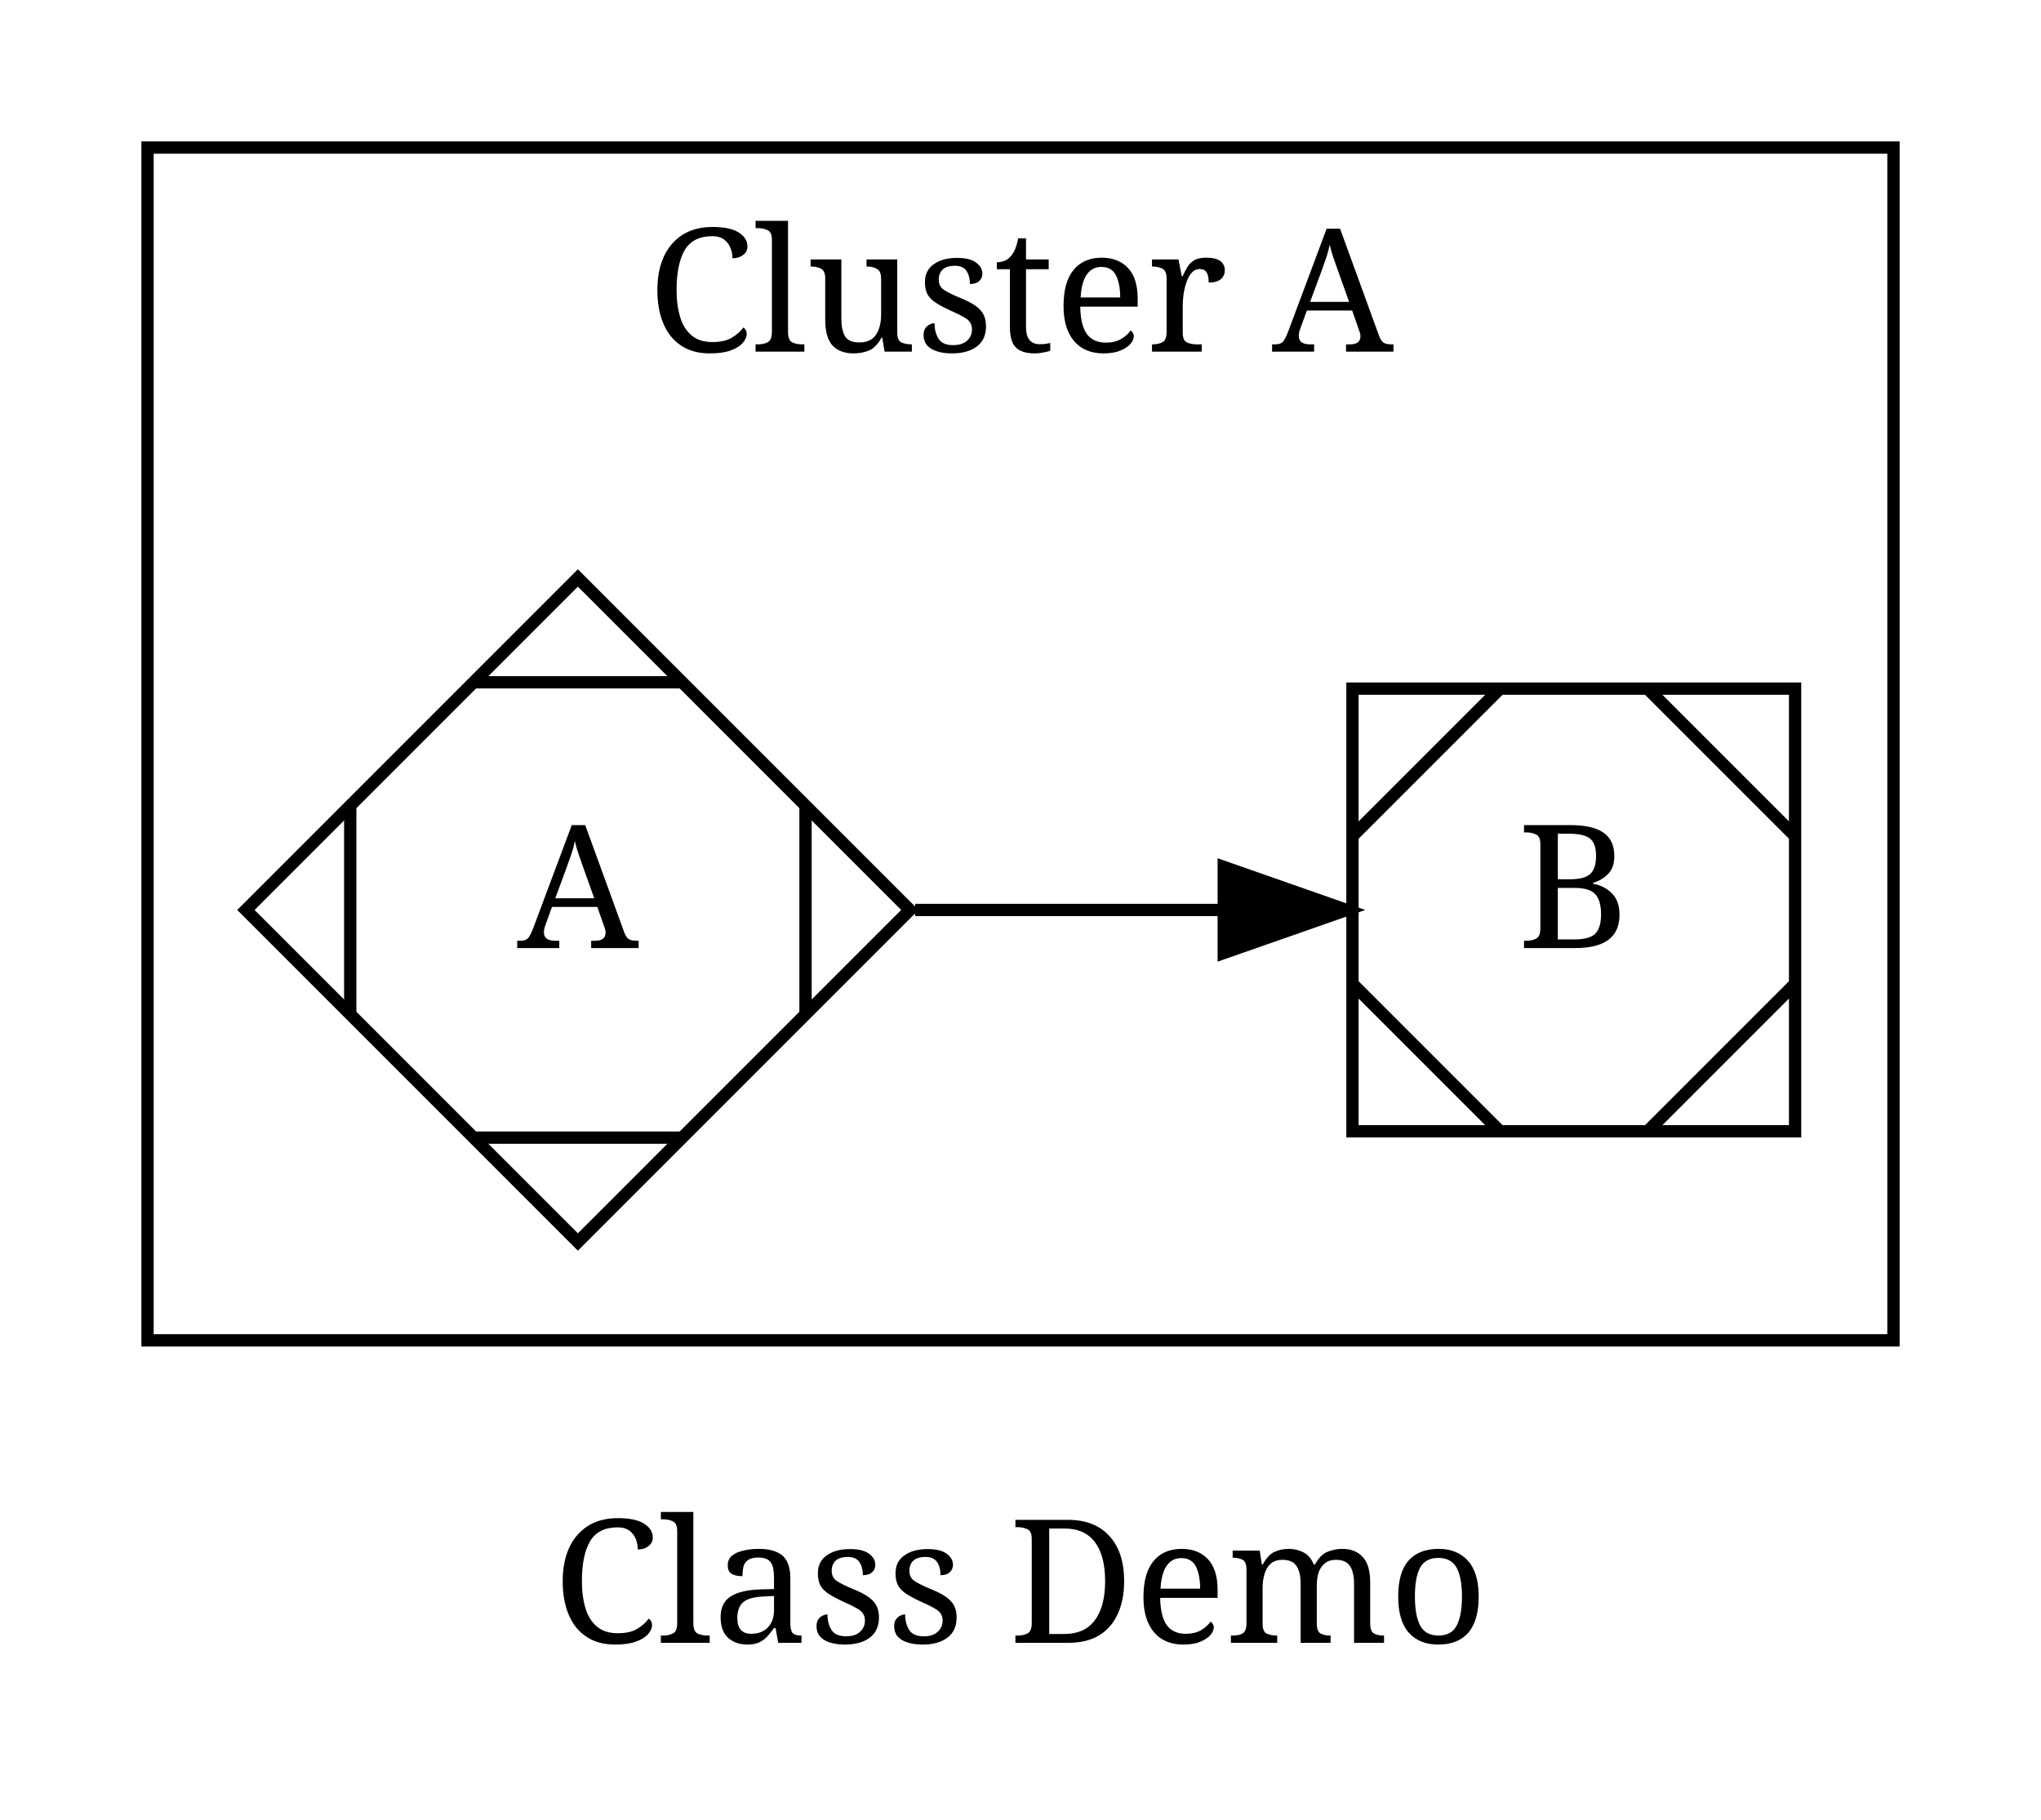
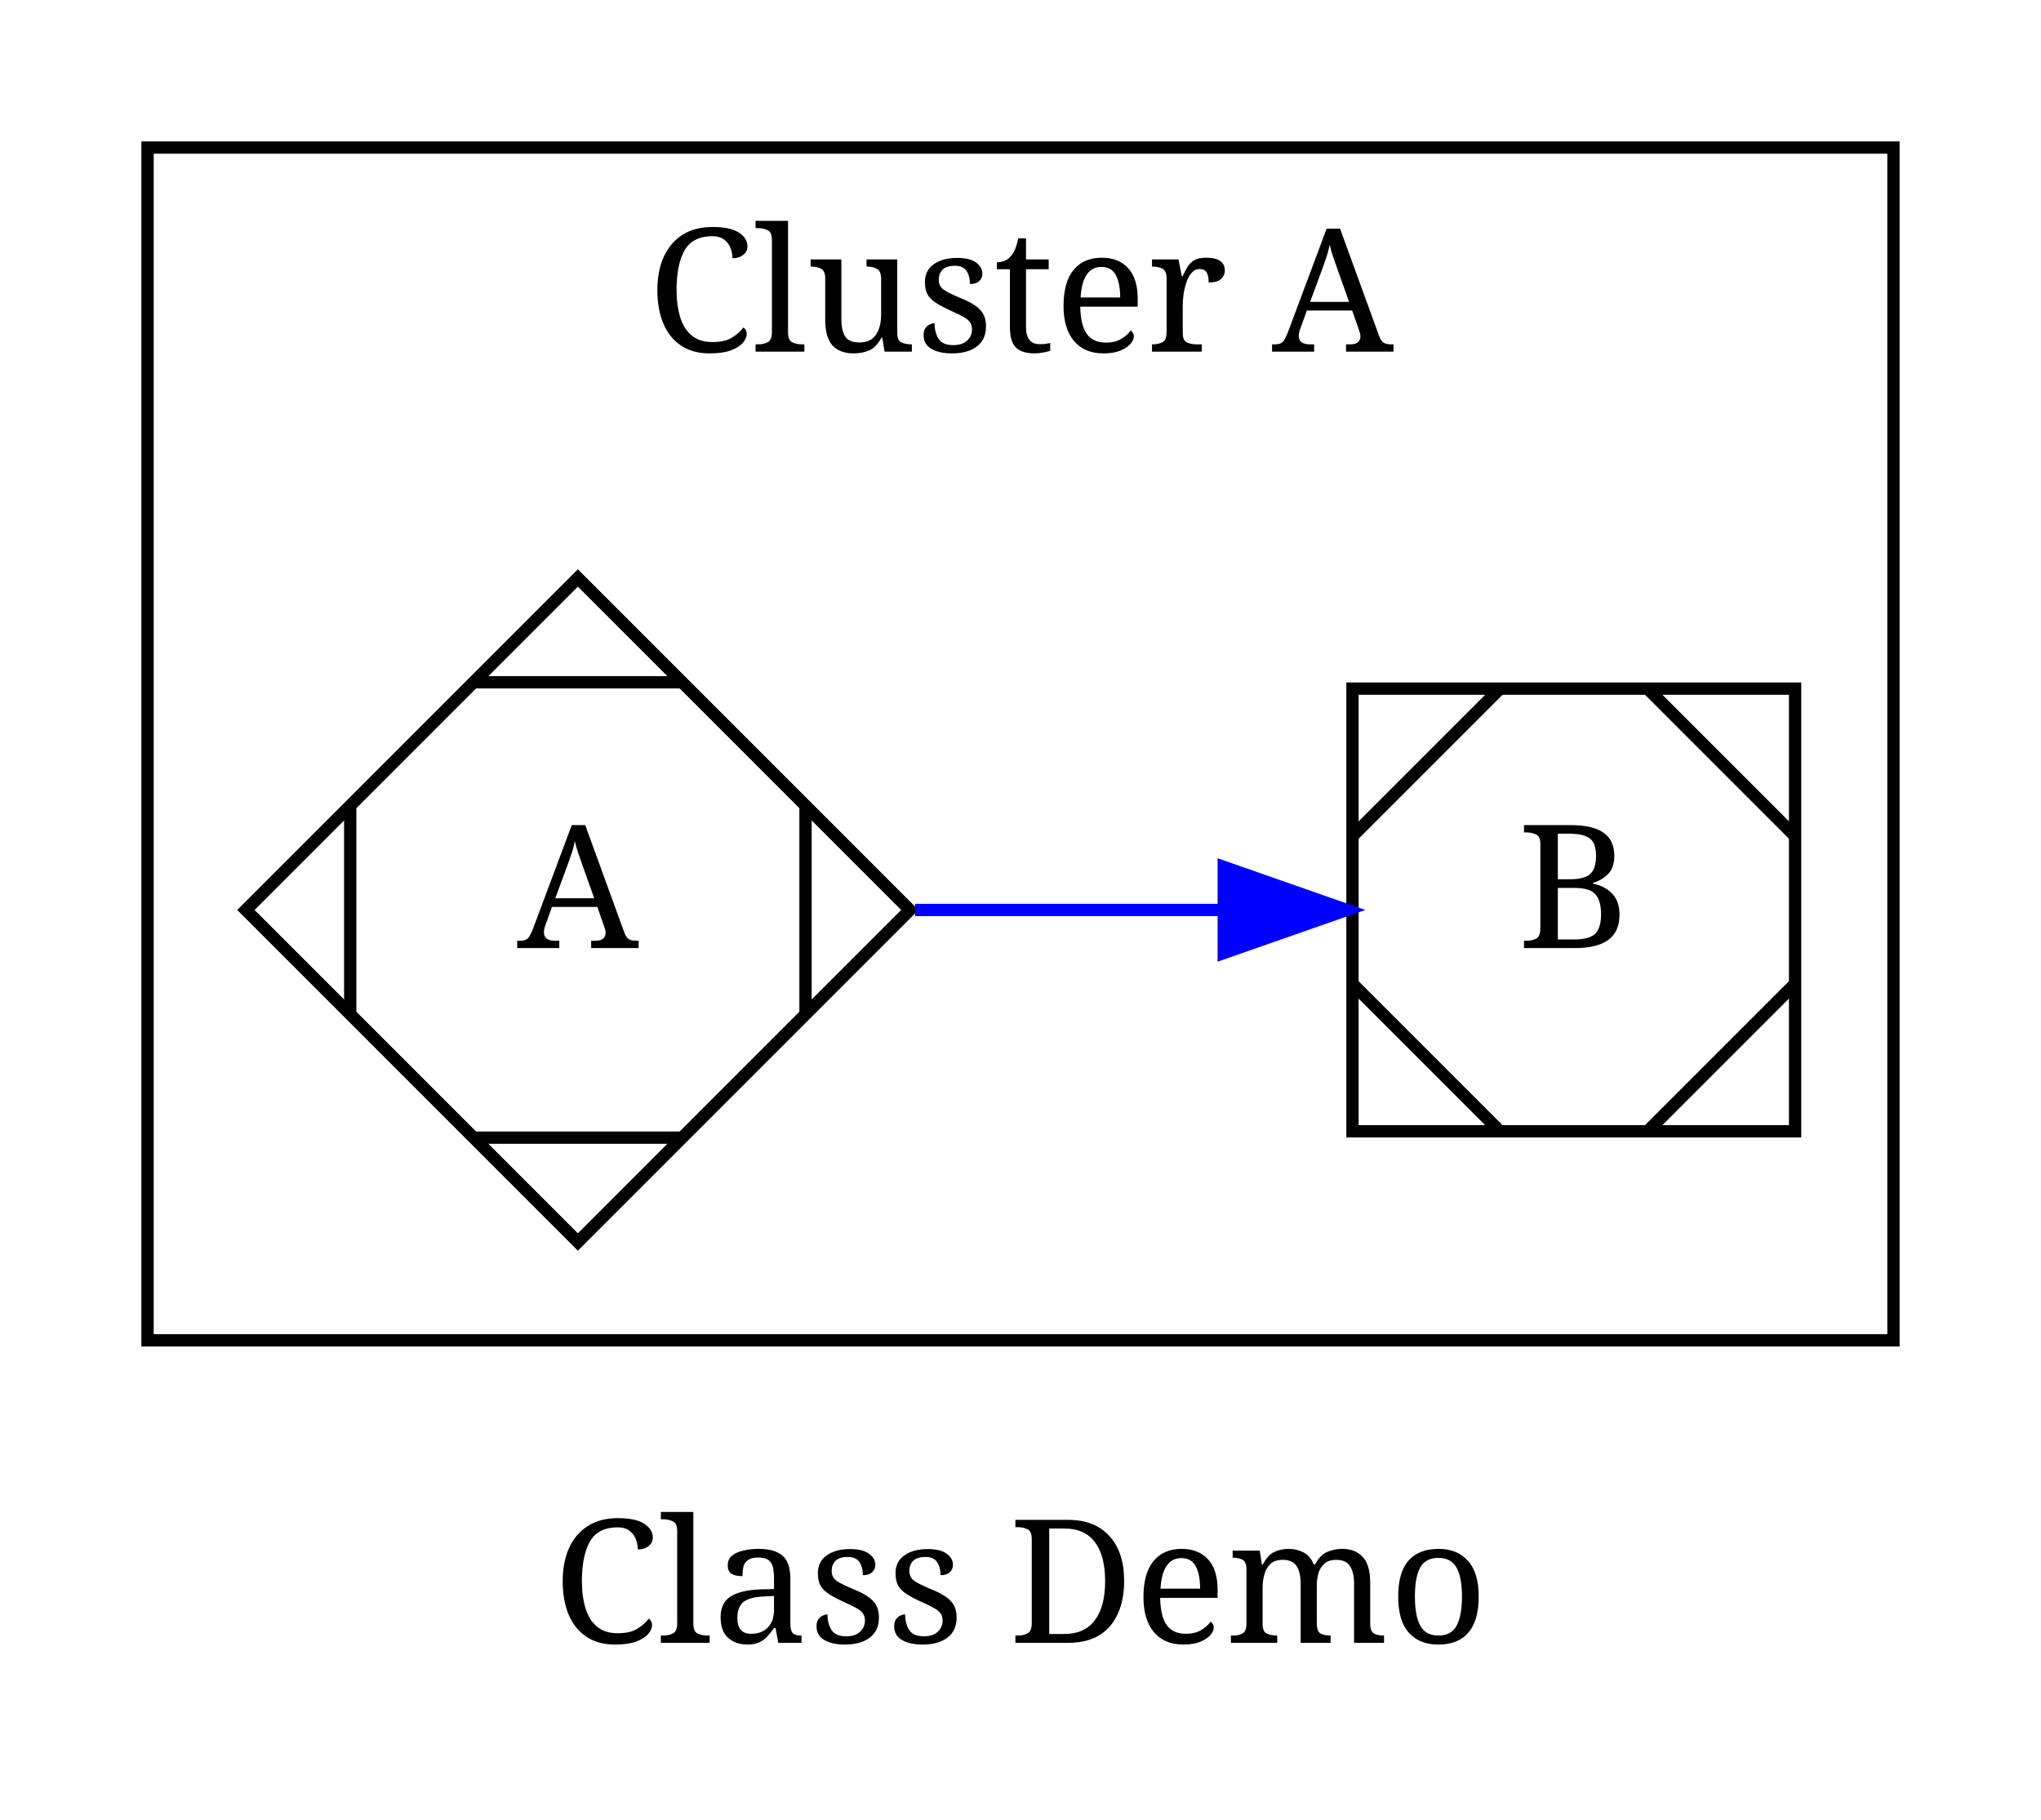
<svg xmlns="http://www.w3.org/2000/svg" width="166pt" height="148pt" viewBox="0.00 0.00 166.00 148.00">
  <g id="graph1" class="graph" transform="scale(1 1) rotate(0) translate(4 144)">
    <polygon fill="white" stroke="white" points="-4,5 -4,-144 163,-144 163,5 -4,5" />
    <text text-anchor="middle" x="79" y="-10.4" font-family="Times Roman,serif" font-size="14.00">Class Demo</text>
    <g id="graph2" class="cluster">
      <polygon fill="none" stroke="black" points="8,-35 8,-132 150,-132 150,-35 8,-35" />
      <text text-anchor="middle" x="79" y="-115.4" font-family="Times Roman,serif" font-size="14.00">Cluster A</text>
    </g>
    <g id="node2" class="node">
      <polygon fill="none" stroke="black" points="43,-97 16,-70 43,-43 70,-70 43,-97" />
      <polyline fill="none" stroke="black" points="24.485,-78.485 24.485,-61.515 " />
      <polyline fill="none" stroke="black" points="34.515,-51.485 51.485,-51.485 " />
      <polyline fill="none" stroke="black" points="61.515,-61.515 61.515,-78.485 " />
      <polyline fill="none" stroke="black" points="51.485,-88.515 34.515,-88.515 " />
      <text text-anchor="middle" x="43" y="-66.9" font-family="Times Roman,serif" font-size="14.00">A</text>
    </g>
    <g id="node3" class="node">
      <polygon fill="none" stroke="black" points="142,-88 106,-88 106,-52 142,-52 142,-88" />
      <polyline fill="none" stroke="black" points="118,-88 106,-76 " />
      <polyline fill="none" stroke="black" points="106,-64 118,-52 " />
      <polyline fill="none" stroke="black" points="130,-52 142,-64 " />
      <polyline fill="none" stroke="black" points="142,-76 130,-88 " />
      <text text-anchor="middle" x="124" y="-66.9" font-family="Times Roman,serif" font-size="14.00">B</text>
    </g>
    <g id="edge3" class="edge">
-       <path fill="none" stroke="black" d="M70.423,-70C78.465,-70 87.277,-70 95.391,-70" />
-       <polygon fill="black" stroke="black" points="95.531,-73.5 105.531,-70 95.531,-66.5 95.531,-73.5" />
+       <path fill="none" stroke="blue" d="M70.423,-70C78.465,-70 87.277,-70 95.391,-70" />
+       <polygon fill="blue" stroke="blue" points="95.531,-73.5 105.531,-70 95.531,-66.5 95.531,-73.5" />
    </g>
  </g>
</svg>
